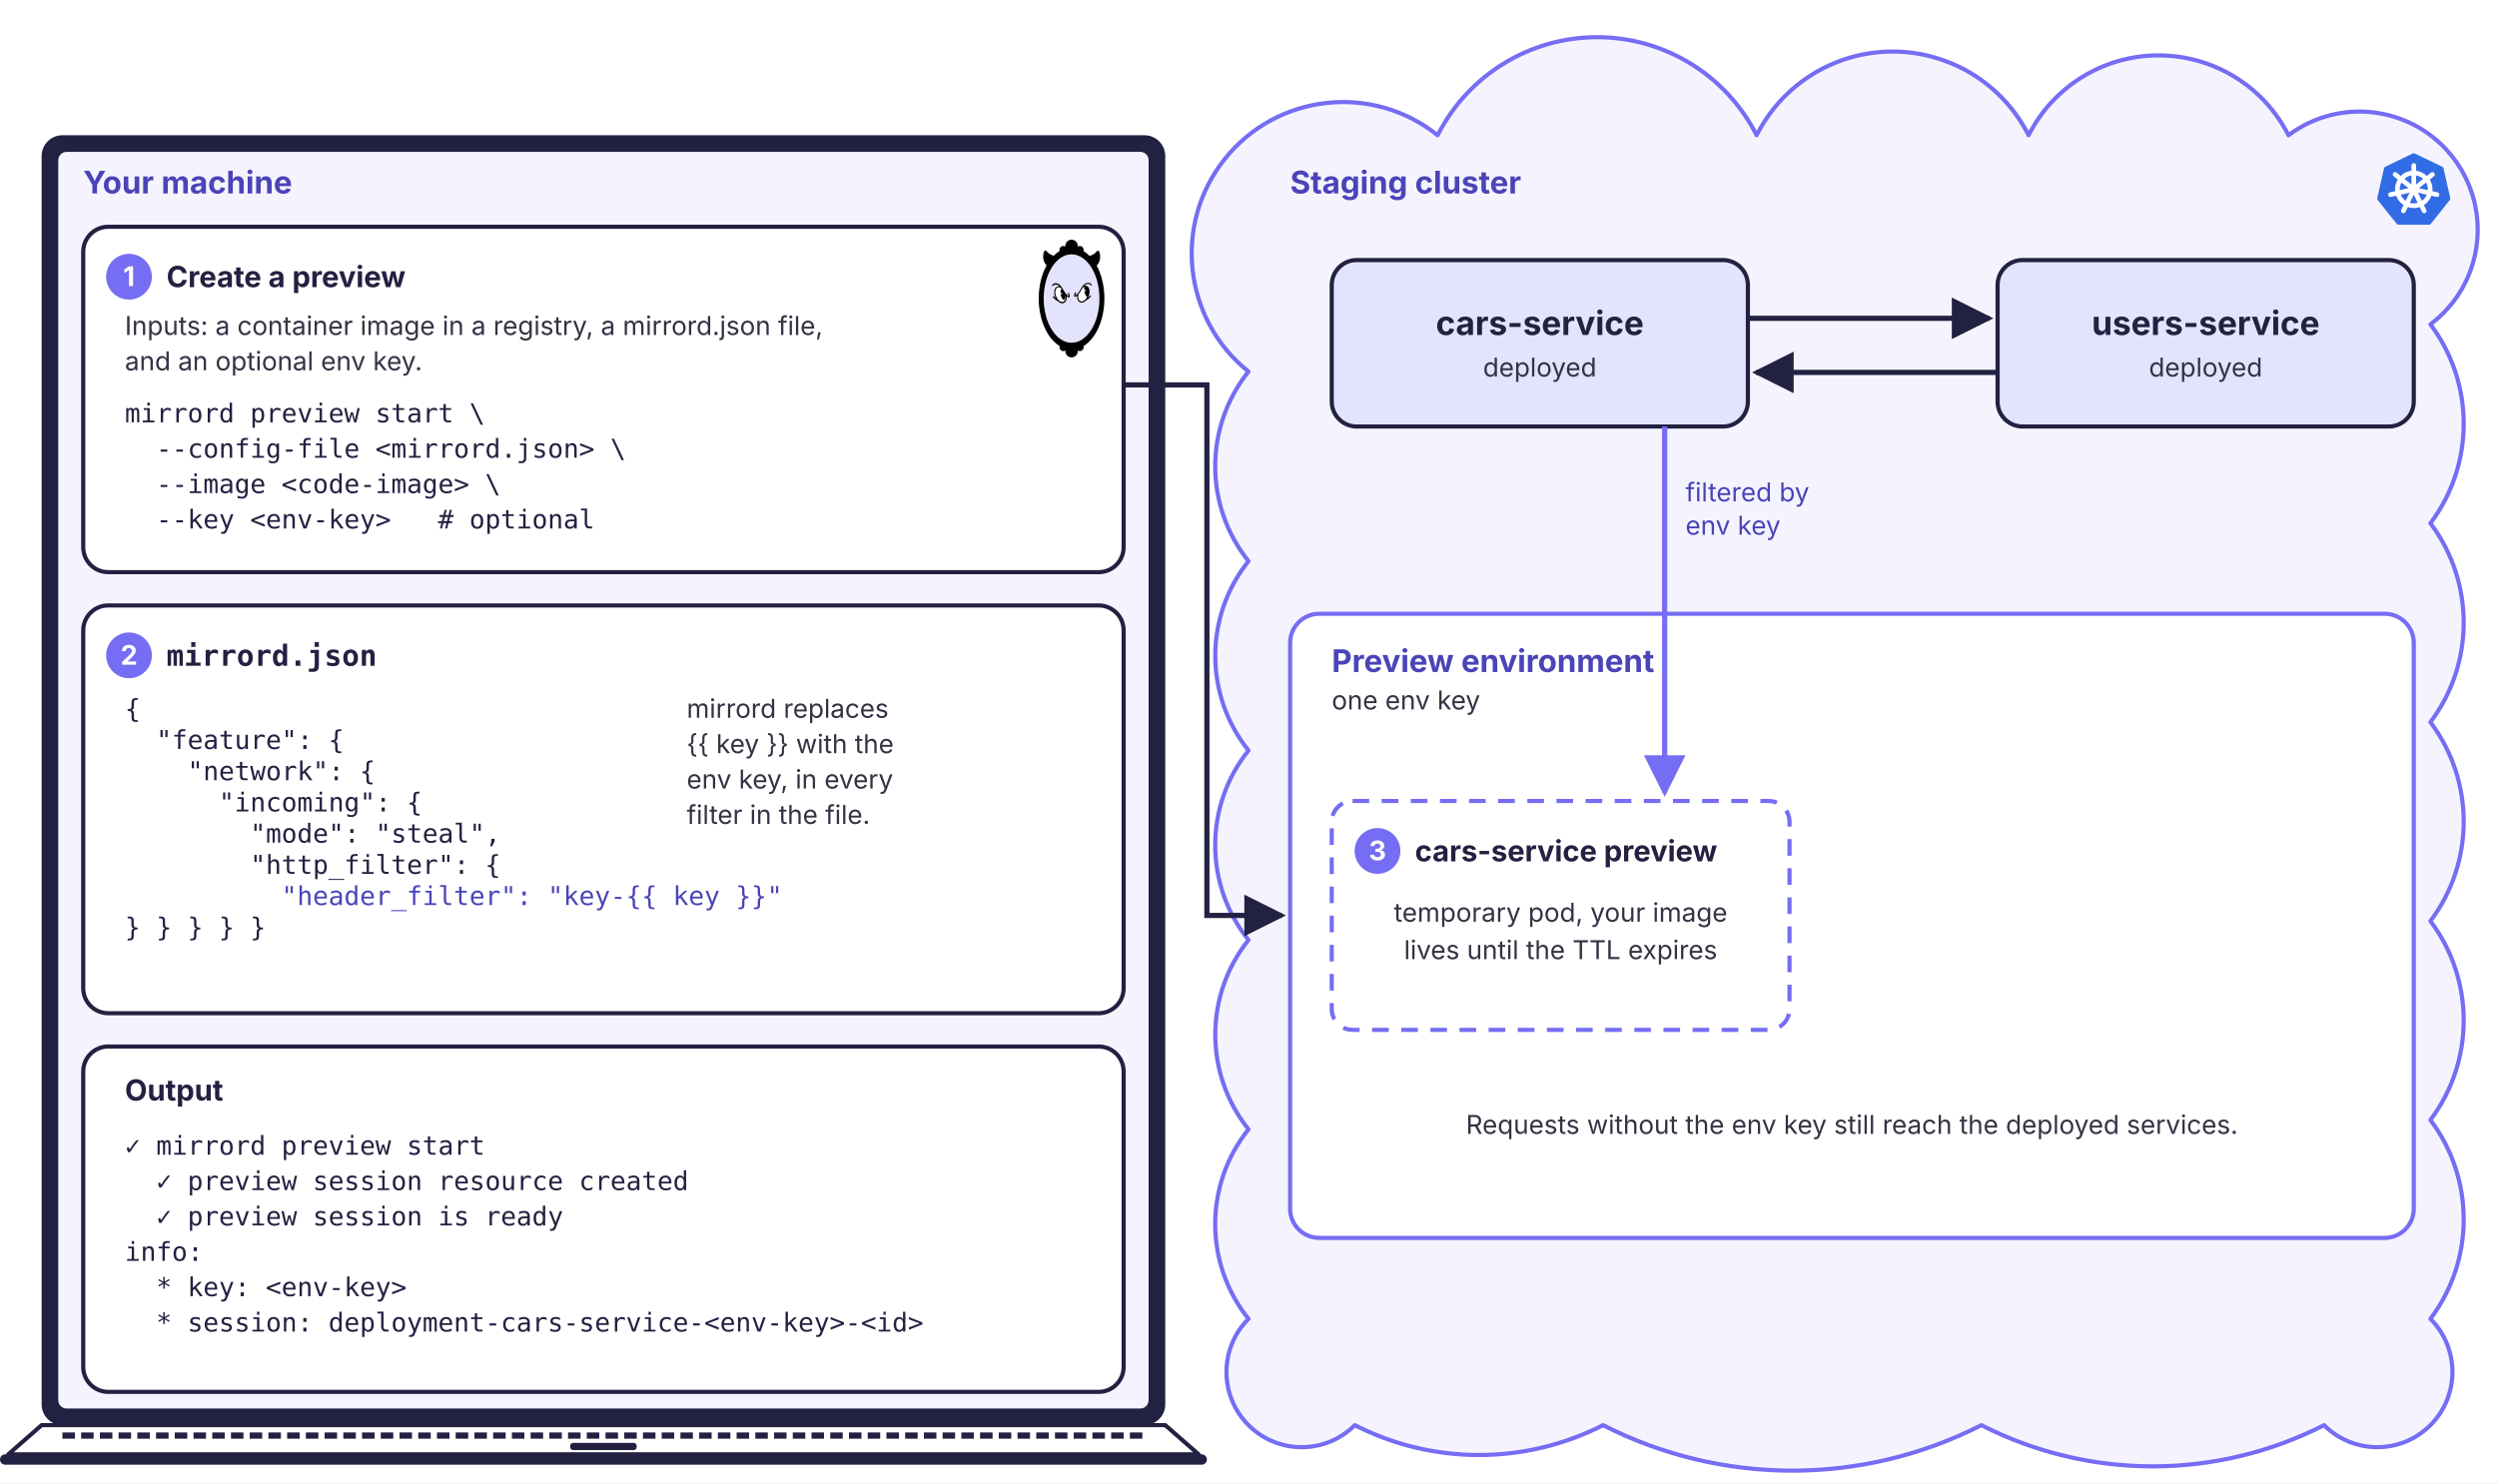
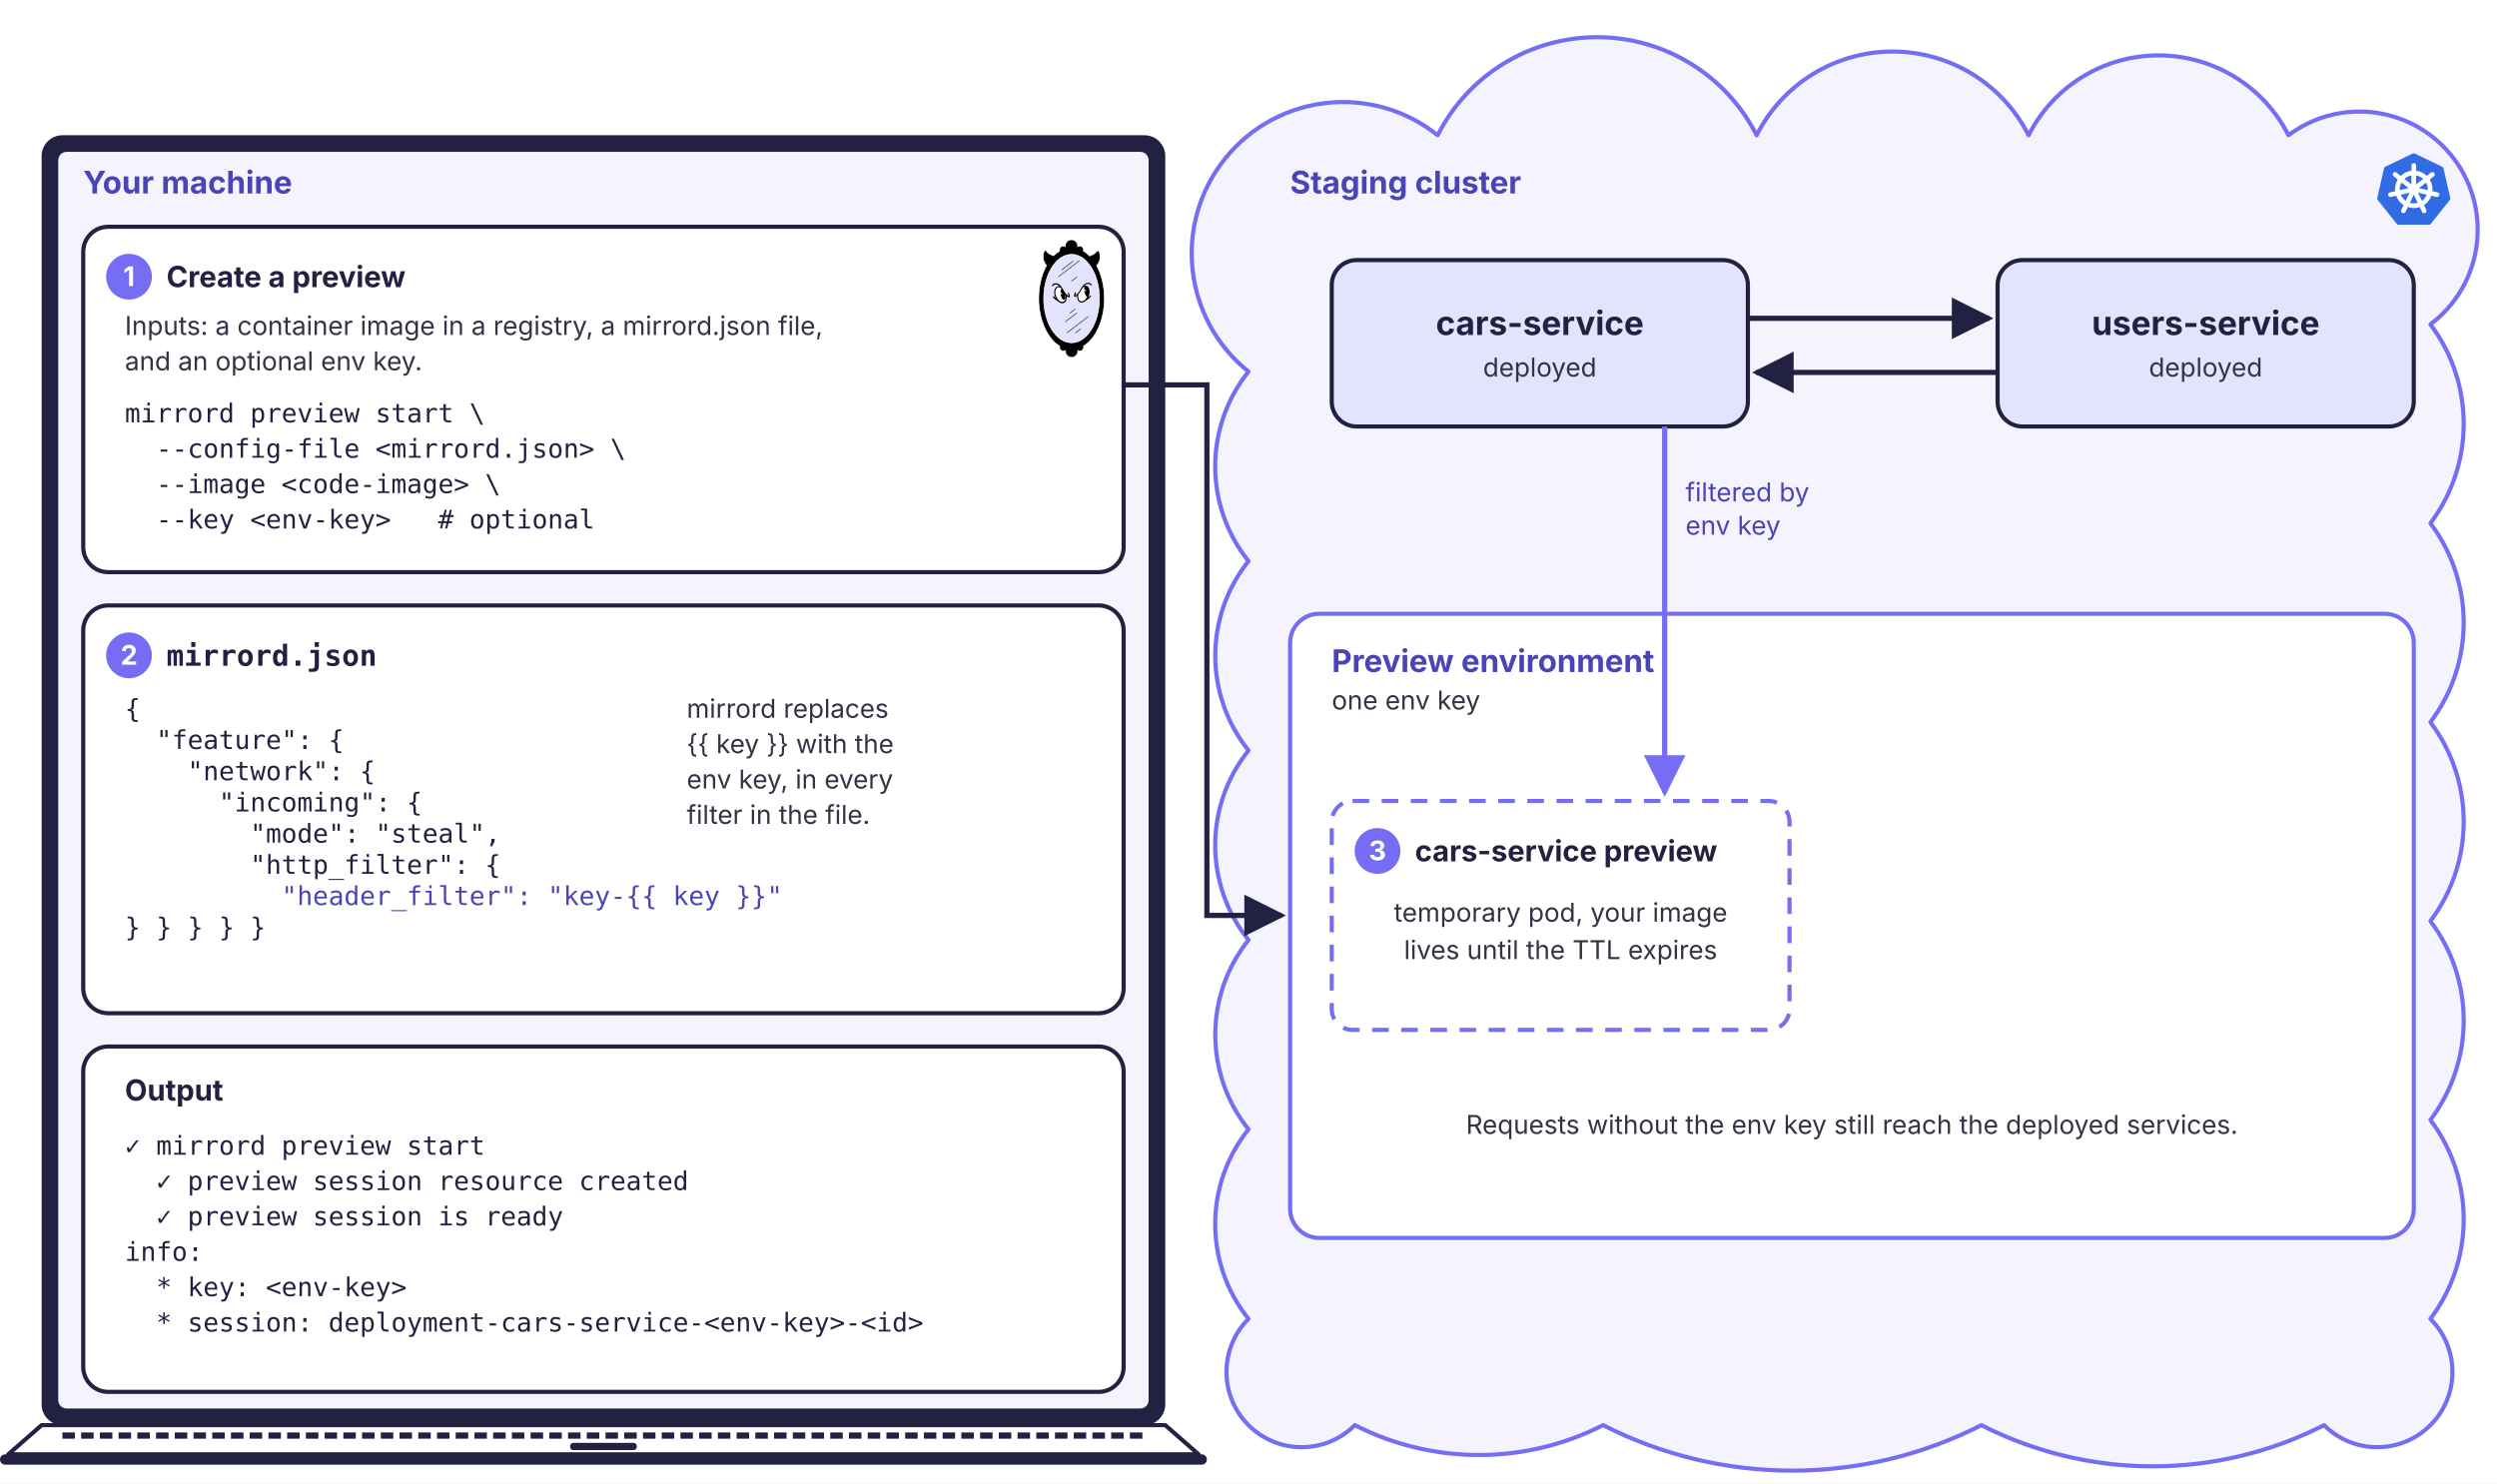
<svg xmlns="http://www.w3.org/2000/svg" viewBox="0 -45 1200 713" width="1200" height="713" font-family="Inter, Helvetica, Arial, sans-serif" role="img" aria-labelledby="t d">
  <defs>
    <marker id="arrow" viewBox="0 0 10 10" refX="9" refY="5" markerWidth="8" markerHeight="8" orient="auto-start-reverse">
      <path d="M0 0 L10 5 L0 10 z" fill="#232141" />
    </marker>
    <marker id="arrow-purple" viewBox="0 0 10 10" refX="9" refY="5" markerWidth="8" markerHeight="8" orient="auto-start-reverse">
      <path d="M0 0 L10 5 L0 10 z" fill="#756DF3" />
    </marker>
    <symbol id="k8s" viewBox="0 0 32 32">
      <polygon points="16.00,1.60 27.73,7.25 30.62,19.94 22.51,30.11 9.49,30.11 1.38,19.94 4.27,7.25" fill="#326CE5" stroke="#326CE5" stroke-width="2" stroke-linejoin="round" />
      <g fill="none" stroke="#ffffff" stroke-width="2" stroke-linecap="round">
        <circle cx="16" cy="16" r="7" />
        <line x1="16.00" y1="13.40" x2="16.00" y2="5.80" />
        <line x1="18.03" y1="14.38" x2="23.97" y2="9.64" />
        <line x1="18.53" y1="16.58" x2="25.94" y2="18.27" />
        <line x1="17.13" y1="18.34" x2="20.43" y2="25.19" />
        <line x1="14.87" y1="18.34" x2="11.57" y2="25.19" />
        <line x1="13.47" y1="16.58" x2="6.06" y2="18.27" />
        <line x1="13.97" y1="14.38" x2="8.03" y2="9.64" />
      </g>
      <circle cx="16" cy="16" r="2.4" fill="#ffffff" />
    </symbol>
    <symbol id="mirrord" viewBox="97 61 391 696">
      <path fill="#ffffff" d="M255.6,387c4.1,19.1-0.9,36.1-12,40.5c-8.2,3.2-17.8,0-26.5-8.2c-0.3-0.6-0.9-0.9-1.5-1.2c0,0,0,0-0.3-0.3 c-5.5-5.6-10.5-13.2-14-22c-4.7-11.5-6.1-23.2-4.4-33.5c1.8-9.4,6.1-16.1,12.8-18.8c5.5-2.3,12.5-1.5,19.3,2.6 c1.5,2.3,2.6,4.4,3.8,6.2c-4.1,2.6-6.4,10.3-6.4,20.3l3.2,1.8l11.1,6.5l-12.5,1.5h-0.9c0.3,1.2,0.3,2.3,0.6,3.5 c3.2,17.9,12,31.1,19,29.7c6.4-1.2,9.6-14.4,7.6-30.2C255.3,386.4,255.6,386.7,255.6,387z" />
      <path fill="#ffffff" d="M384,398.4c-3.2,6.8-7.3,12.3-12,17c0,0,0,0-0.3,0c-0.6,0.3-0.9,0.9-1.2,1.2c-8.7,7.9-18.4,11.5-26.5,8.2 c-11.1-4.7-16-21.4-12-40.5c1.5-1.8,3.2-3.8,4.7-5.6c5-6.5,9-13.2,12.8-20l1.2-2.1c1.2-1.8,2-3.8,3.2-5.6c1.2-2.1,2.6-4.4,4.4-7 c3.5-2.1,6.7-3.2,9.9-3.8c-2,4.7-2.3,10.3-2.3,15.3l3.2,1.8l11.1,6.5l-12.5,1.5h-0.9c0.3,1.2,0.3,2.3,0.6,3.8 C370.5,384.6,377.5,397,384,398.4z" />
-       <path fill="#E4E3FD" d="M405,391.7c-1.5-1.2-3.8-0.9-5,0.6c-3.2,4.1-7,7.9-11.1,11.5c1.2-2.3,2.6-5,3.5-7.6 c5.3-12.6,6.7-25.8,4.7-37.3c-2.3-12-8.2-20.6-16.9-24.1c-4.1-1.8-8.8-2.1-13.7-1.2c4.4-4.4,10.2-8.5,17.5-10 c8.2-1.5,16.6,1.5,20.4,7.3c1.2,1.5,3.2,2.1,5,0.9c1.5-1.2,2-3.2,0.9-4.7c-5.5-8.2-16.6-12.3-27.4-10c-11.1,2.1-19.3,9.7-24.2,15.6 c-2,2.3-3.8,5-5.5,7.3c-2,2.9-3.5,5.6-5,8.2c-1.2,2.1-2.3,3.8-3.2,5.6l-1.2,2.1c-3.8,6.5-7.6,13.2-12.3,19.1 c-5.8,7.6-11.7,12.9-18.4,16.7c0.6-5,2-9.7,4.4-14.1c0.9-1.8,0.3-3.8-1.5-4.7c-1.7-0.9-3.8-0.3-4.7,1.5c-2.9,5.6-4.7,11.5-5.3,17.6 c0,0.9-0.3,3.5,1.5,5.6c1.2,1.2,2.3,1.8,4.1,1.8c1.5,0,2.9-0.3,4.4-1.5c2.6-1.5,5.3-3.2,7.9-5.3c-1.7,18.5,5,34.1,17.5,39.3 c2.9,1.2,5.8,1.8,8.8,1.8c8.5,0,17.5-4.4,25.4-12c11.4-6.2,21.6-14.4,29.5-24.7C406.7,395.2,406.4,392.8,405,391.7z M292.1,149.1 c90.1,0,163.6,116.6,163.6,259.6s-73.5,259.6-163.6,259.6c-90.4,0-163.6-116.6-163.6-259.6S201.9,149.1,292.1,149.1z M280.1,399.6c1.8-2.1,1.5-4.7,1.5-5.6c-0.6-6.2-2.3-12.3-5-17.9c-0.9-1.8-2.9-2.3-4.7-1.5 c-1.8,0.9-2.3,2.9-1.5,4.7c2.3,4.4,3.8,9.4,4.4,14.1c-6.4-3.8-12.5-9.4-18.4-16.7c-4.7-6.2-8.8-12.9-12.3-19.1l-1.5-2.3 c-1.2-1.8-2-3.8-3.2-5.6c-1.5-2.3-2.9-5.3-5-8.2c0,0,0,0,0-0.3c-1.5-2.3-3.5-5-5.5-7.3c-5-5.9-13.1-13.2-24.2-15.6 c-10.8-2.1-21.9,2.1-27.4,10c-1.2,1.5-0.6,3.8,0.9,4.7c1.5,1.2,3.8,0.6,4.7-0.9c4.1-5.9,12.5-8.8,20.4-7.3 c7.3,1.5,13.1,5.9,17.5,10c-4.7-0.9-9.3-0.3-13.7,1.2c-8.8,3.5-14.6,12-16.9,24.1c-2,11.5-0.3,24.7,4.7,37.3 c1.2,2.6,2.3,5.3,3.5,7.6c-4.1-3.5-7.9-7.3-11.1-11.5c-1.2-1.5-3.5-1.8-5-0.6c-1.5,1.2-1.8,3.5-0.6,5c8.2,10,18.4,18.5,29.5,24.7 c7.9,7.6,16.9,11.7,25.7,11.7c2.9,0,6.1-0.6,8.8-1.8c12.5-5.3,19-20.6,17.5-39.3c2.6,2.1,5,3.8,7.9,5.3c1.5,0.9,2.9,1.2,4.4,1.2 C277.8,401.4,279.2,400.8,280.1,399.6z" />
+       <path fill="#E4E3FD" d="M405,391.7c-1.5-1.2-3.8-0.9-5,0.6c-3.2,4.1-7,7.9-11.1,11.5c1.2-2.3,2.6-5,3.5-7.6 c5.3-12.6,6.7-25.8,4.7-37.3c-2.3-12-8.2-20.6-16.9-24.1c-4.1-1.8-8.8-2.1-13.7-1.2c4.4-4.4,10.2-8.5,17.5-10 c8.2-1.5,16.6,1.5,20.4,7.3c1.2,1.5,3.2,2.1,5,0.9c1.5-1.2,2-3.2,0.9-4.7c-5.5-8.2-16.6-12.3-27.4-10c-11.1,2.1-19.3,9.7-24.2,15.6 c-2,2.3-3.8,5-5.5,7.3c-2,2.9-3.5,5.6-5,8.2c-1.2,2.1-2.3,3.8-3.2,5.6l-1.2,2.1c-3.8,6.5-7.6,13.2-12.3,19.1 c-5.8,7.6-11.7,12.9-18.4,16.7c0.6-5,2-9.7,4.4-14.1c0.9-1.8,0.3-3.8-1.5-4.7c-1.7-0.9-3.8-0.3-4.7,1.5c-2.9,5.6-4.7,11.5-5.3,17.6 c0,0.9-0.3,3.5,1.5,5.6c1.2,1.2,2.3,1.8,4.1,1.8c1.5,0,2.9-0.3,4.4-1.5c2.6-1.5,5.3-3.2,7.9-5.3c-1.7,18.5,5,34.1,17.5,39.3 c2.9,1.2,5.8,1.8,8.8,1.8c8.5,0,17.5-4.4,25.4-12c11.4-6.2,21.6-14.4,29.5-24.7C406.7,395.2,406.4,392.8,405,391.7z M292.1,149.1 c90.1,0,163.6,116.6,163.6,259.6s-73.5,259.6-163.6,259.6c-90.4,0-163.6-116.6-163.6-259.6S201.9,149.1,292.1,149.1z M389.5,517.3 c0.9-0.6,0.9-1.8,0.3-2.3c-0.6-0.9-1.8-0.9-2.3-0.3l-122.5,93.7c-0.9,0.6-0.9,1.8-0.3,2.3c0.3,0.3,0.9,0.6,1.5,0.6 c0.3,0,0.9,0,1.2-0.3L389.5,517.3z M346.9,589c0.9-0.6,0.9-1.8,0.3-2.3c-0.6-0.9-1.8-0.9-2.3-0.3l-31.2,23.2 c-0.9,0.6-0.9,1.8-0.3,2.3c0.3,0.6,0.9,0.9,1.5,0.9c0.3,0,0.6-0.3,0.9-0.3L346.9,589z M338.2,189.1c0.9-0.6,0.9-1.8,0.3-2.3 c-0.6-0.9-1.8-0.9-2.3-0.3l-122.5,93.4c-0.9,0.6-0.9,1.8-0.3,2.3c0.3,0.3,0.9,0.6,1.5,0.6c0.3,0,0.9,0,0.9-0.3L338.2,189.1z M324.4,284.5c0.9-0.6,0.9-1.8,0.3-2.3c-0.6-0.9-1.7-0.9-2.3-0.3l-31.2,22.9c-0.9,0.6-0.9,1.8-0.3,2.3c0.3,0.6,0.9,0.6,1.5,0.6 c0.3,0,0.6,0,0.9-0.3L324.4,284.5z M322.7,495.9c0.9-0.6,0.9-1.8,0.3-2.3c-0.6-0.9-1.8-0.9-2.3-0.3l-66.2,50.8 c-0.9,0.6-0.9,1.8-0.3,2.3c0.3,0.3,0.9,0.6,1.5,0.6c0.3,0,0.6,0,0.9-0.3L322.7,495.9z M314.8,472.4c0.9-0.6,0.9-1.8,0.3-2.3 c-0.6-0.9-1.8-0.9-2.3-0.3L281.6,493c-0.9,0.6-0.9,1.8-0.3,2.3c0.3,0.6,0.9,0.9,1.5,0.9c0.3,0,0.9-0.3,0.9-0.3L314.8,472.4z M302.3,190.5c0.9-0.6,0.9-1.8,0.3-2.3c-0.6-0.9-1.7-0.9-2.3-0.3L234,239c-0.9,0.6-0.9,1.8-0.3,2.3c0.3,0.3,0.9,0.6,1.5,0.6 c0.3,0,0.9,0,1.2-0.3L302.3,190.5z M280.1,399.6c1.8-2.1,1.5-4.7,1.5-5.6c-0.6-6.2-2.3-12.3-5-17.9c-0.9-1.8-2.9-2.3-4.7-1.5 c-1.8,0.9-2.3,2.9-1.5,4.7c2.3,4.4,3.8,9.4,4.4,14.1c-6.4-3.8-12.5-9.4-18.4-16.7c-4.7-6.2-8.8-12.9-12.3-19.1l-1.5-2.3 c-1.2-1.8-2-3.8-3.2-5.6c-1.5-2.3-2.9-5.3-5-8.2c0,0,0,0,0-0.3c-1.5-2.3-3.5-5-5.5-7.3c-5-5.9-13.1-13.2-24.2-15.6 c-10.8-2.1-21.9,2.1-27.4,10c-1.2,1.5-0.6,3.8,0.9,4.7c1.5,1.2,3.8,0.6,4.7-0.9c4.1-5.9,12.5-8.8,20.4-7.3 c7.3,1.5,13.1,5.9,17.5,10c-4.7-0.9-9.3-0.3-13.7,1.2c-8.8,3.5-14.6,12-16.9,24.1c-2,11.5-0.3,24.7,4.7,37.3 c1.2,2.6,2.3,5.3,3.5,7.6c-4.1-3.5-7.9-7.3-11.1-11.5c-1.2-1.5-3.5-1.8-5-0.6c-1.5,1.2-1.8,3.5-0.6,5c8.2,10,18.4,18.5,29.5,24.7 c7.9,7.6,16.9,11.7,25.7,11.7c2.9,0,6.1-0.6,8.8-1.8c12.5-5.3,19-20.6,17.5-39.3c2.6,2.1,5,3.8,7.9,5.3c1.5,0.9,2.9,1.2,4.4,1.2 C277.8,401.4,279.2,400.8,280.1,399.6z" />
      <path d="M439.4,215.2c29.5,54,45.5,122.4,45.5,193.8c0,123.6-49,234.9-122.8,279.2c0.6,2.1,1.2,4.4,1.2,6.8 c0,12.3-10.2,22.6-22.5,22.6c-4.4,0-8.8-1.2-12.3-3.5c0.3,1.2,0.3,2.6,0.3,3.8c0,20.3-16.3,36.7-36.5,36.7s-36.5-16.4-36.5-36.7 c0-1.2,0-2.6,0.3-3.8c-3.5,2.3-7.9,3.5-12.3,3.5c-12.3,0-22.5-10-22.5-22.6c0-2.3,0.3-4.7,1.2-6.8C148.6,643.6,99.3,532.3,99.3,409 c0-71.9,16.3-140.9,46.4-195.3c-1.5-0.9-2.3-2.1-3.5-3.2c-9.9-11.2-15.5-26.4-16.9-42.6c-0.6-11.5,0.9-23.2,5-33.8 c0.6-1.8,2.6-6.8,7.6-7.3c5.3-0.6,8.5,3.8,11.4,7.9c1.2,1.5,2.3,2.9,2.9,3.8c5.5,5.3,12.5,9.7,21.6,13.8c4.4,2.1,9,3.8,13.4,5.3 c11.1-11.2,22.8-20.6,35-27.9c-0.6-2.3-1.2-4.4-1.2-6.8c0-12.3,10.2-22.6,22.5-22.6c4.4,0,8.8,1.2,12.3,3.5c0-1.2-0.3-2.6-0.3-3.8 c0-20.3,16.3-36.7,36.5-36.7c20.1,0,36.5,16.4,36.5,36.7c0,1.2,0,2.6-0.3,3.8c3.5-2.3,7.9-3.5,12.3-3.5c12.5,0,22.5,10.3,22.5,22.6 c0,2.3-0.3,4.7-1.2,6.8c12.5,7.6,24.8,17.3,36.2,29.1c4.7-1.5,9-3.2,13.7-5.3c9-4.1,16-8.5,21.6-13.8c0.9-0.9,2-2.3,2.9-3.8 c2.9-4.1,6.1-8.5,11.4-7.9c5,0.6,7,5.6,7.6,7.3c4.1,10.6,5.5,22.3,4.7,33.8c-1.2,15.9-7,31.4-16.9,42.6 C442.3,212.6,441.1,214,439.4,215.2z M455.7,409c0-143.3-73.5-259.6-163.6-259.6c-90.4,0-163.6,116.6-163.6,259.6 c0,143,73.5,259.6,163.6,259.6C382.5,668.6,455.7,552,455.7,409z" />
+       <path fill="#ffffff" d="M292.4,756.6c-21.2,0-38.5-17.4-38.5-38.7c0-0.1,0-0.2,0-0.3c-3,1.3-6.5,2-10,2c-13.5,0-24.5-11-24.5-24.6 c0-2.2,0.2-4.2,0.7-5.9c-36.1-22.2-66.8-60.3-88.9-110.2C109,528.5,97.3,469.7,97.3,409c0-71.5,16.3-140.6,45.8-194.7 c-0.6-0.5-1.1-1-1.5-1.5c-0.3-0.3-0.5-0.6-0.8-0.8l-0.1-0.1c-9.7-10.9-15.9-26.4-17.4-43.7c-0.6-12.5,1.1-24.4,5.1-34.7 c0.8-2.3,3.2-7.9,9.2-8.6c6.5-0.7,10.4,4.7,13.2,8.7c1.1,1.4,2.2,2.8,2.9,3.7c5.3,5,11.9,9.2,20.9,13.3c3.5,1.7,7.6,3.3,12.1,4.8 c10.7-10.7,21.9-19.6,33.2-26.5c-0.5-1.9-0.9-3.7-0.9-5.8c0-13.3,11.2-24.6,24.5-24.6c3.5,0,6.9,0.7,10,2c0-0.1,0-0.2,0-0.3 c0-21.3,17.3-38.7,38.5-38.7c21.2,0,38.5,17.4,38.5,38.7c0,0.1,0,0.2,0,0.3c3-1.3,6.5-2,10-2c13.5,0,24.5,11,24.5,24.6 c0,2.2-0.2,4.2-0.7,5.9c12.2,7.6,23.8,16.9,34.3,27.6c3.7-1.2,7.6-2.7,12.3-4.8c9-4.1,15.7-8.4,21-13.4c0.7-0.7,1.8-2,2.6-3.4 l0.1-0.1c2.8-4,6.7-9.5,13.2-8.8c6,0.7,8.5,6.3,9.3,8.7c4,10.4,5.7,22.4,4.8,34.5c-1.2,16.6-7.5,32.4-17.2,43.5c-0.4,1-1.3,2-2.4,3 c29,53.9,44.9,122.4,44.9,193.3c0,60.9-11.7,119.7-33.9,170.2c-22,49.9-52.6,87.9-88.6,110c0.5,1.9,0.8,3.8,0.8,5.8 c0,13.3-11.2,24.6-24.5,24.6c-3.5,0-6.9-0.7-10-2c0,0.1,0,0.2,0,0.3C330.8,739.2,313.6,756.6,292.4,756.6z M259.4,709.5l-1.2,5 c-0.2,0.9-0.2,2.3-0.2,3.3c0,19.1,15.5,34.7,34.5,34.7s34.5-15.6,34.5-34.7c0-1.1,0-2.4-0.2-3.3l-1.2-5l4.3,2.9 c3.1,2.1,7,3.2,11.1,3.2c11.1,0,20.5-9.4,20.5-20.6c0-2.1-0.5-4.2-1.1-6.2l-0.4-1.5l1.3-0.8c72.9-43.8,121.8-155.3,121.8-277.5 c0-70.8-16.1-139.3-45.3-192.8l-0.9-1.6l1.5-1c1.6-1.1,2.3-2.2,2.4-2.5l0.1-0.4l0.3-0.3c9.3-10.4,15.2-25.5,16.4-41.4 c0.9-11.6-0.7-22.9-4.5-32.9c-0.6-1.7-2.3-5.6-6-6.1c-3.8-0.4-6.3,2.6-9.5,7c-0.9,1.5-2.1,3-3.2,4.1c-5.7,5.4-12.7,9.9-22.2,14.2 c-5.4,2.4-9.7,4-13.9,5.4l-1.2,0.4l-0.9-0.9c-10.9-11.3-23-21-35.8-28.8l-1.5-0.9l0.7-1.6c0.7-1.6,1-3.5,1-6 c0-11.4-9.2-20.6-20.5-20.6c-4.1,0-8.1,1.1-11.1,3.2l-4.3,2.9l1.2-5c0.2-0.9,0.2-2.3,0.2-3.3c0-19.1-15.5-34.7-34.5-34.7 c-19,0-34.5,15.6-34.5,34.7c0,0.5,0.1,1.1,0.1,1.7c0.1,0.7,0.2,1.4,0.2,2.1v3.8l-3.1-2.1c-3.1-2.1-7-3.2-11.1-3.2 c-11.1,0-20.5,9.4-20.5,20.6c0,1.9,0.4,3.6,0.9,5.6l0.5,2.1l-1.3,0.8c-11.8,7.1-23.5,16.4-34.6,27.6l-0.9,0.9l-1.2-0.4 c-5.1-1.7-9.7-3.5-13.6-5.4c-9.5-4.3-16.5-8.8-22.1-14.2l-0.2-0.2l-0.1-0.2c-0.5-0.8-1.7-2.2-2.8-3.6l-0.1-0.1 c-3.1-4.4-5.7-7.5-9.5-7.1c-3.7,0.4-5.4,4.3-5.9,6c-3.8,9.8-5.5,21.2-4.9,33c1.5,16.4,7.3,31.1,16.4,41.3c0.3,0.3,0.6,0.6,0.9,0.9 c0.7,0.8,1.4,1.5,2.2,2l1.6,1l-0.9,1.7c-29.7,53.8-46.1,122.8-46.1,194.3c0,121.9,49.2,233.4,122.4,277.5l1.5,0.9l-0.7,1.6 c-0.7,1.6-1,3.5-1,6c0,11.4,9.2,20.6,20.5,20.6c4.1,0,8.1-1.1,11.1-3.2L259.4,709.5z M292.1,670.6c-91.3,0-165.6-117.3-165.6-261.6 s74.3-261.6,165.6-261.6c91.3,0,165.6,117.3,165.6,261.6S383.4,670.6,292.1,670.6z M292.1,151.4c-89.1,0-161.6,115.5-161.6,257.6 c0,68.8,16.9,133.5,47.7,182.3c30.6,48.5,71,75.2,113.9,75.2c89.1,0,161.6-115.5,161.6-257.6C453.7,267,381.2,151.4,292.1,151.4z" />
+       <path d="M344.9,586.3c0.9-0.6,1.7-0.3,2.3,0.3c0.6,0.9,0.3,1.8-0.3,2.3l-31.2,23.2c-0.3,0.3-0.6,0.3-0.9,0.3 c-0.6,0-1.2-0.3-1.5-0.9c-0.6-0.9-0.3-1.8,0.3-2.3L344.9,586.3z" />
      <path d="M372,415.5c4.4-4.4,8.5-10.3,12-17c-6.4-1.8-13.4-13.8-16.3-29.7c-0.3-1.2-0.6-2.3-0.6-3.8h0.9l12.5-1.5l-11.1-6.5 l-3.2-1.8c0-5,0.3-10.6,2.3-15.3c-3.2,0.6-6.7,1.8-9.9,3.8c-1.8,2.3-3.2,5-4.4,7c-1.2,2.1-2.3,3.8-3.2,5.6l-1.2,2.1 c-3.8,6.5-7.9,13.5-12.8,20c-1.5,2.1-3.2,3.8-4.7,5.6c-4.1,19.1,0.9,35.8,12,40.5c8.2,3.2,17.8-0.3,26.5-8.2 C370.8,416.3,371.4,415.8,372,415.5z M410.5,326.8c1.2,1.5,0.9,3.8-0.9,4.7c-1.5,1.2-3.8,0.9-5-0.9c-4.1-5.9-12.5-8.8-20.4-7.3 c-7.3,1.5-13.1,5.9-17.5,10c4.7-0.9,9.3-0.3,13.7,1.2c8.8,3.5,14.9,12,16.9,24.1c2,11.5,0.3,24.7-4.7,37.3 c-1.2,2.6-2.3,5.3-3.5,7.6c4.1-3.5,7.9-7.3,11.1-11.5c1.2-1.5,3.5-1.8,5-0.6c1.5,1.2,1.7,3.5,0.6,5c-8.2,10.3-18.4,18.5-29.5,24.7 c-7.9,7.6-16.9,12-25.4,12c-3.2,0-6.1-0.6-8.8-1.8c-12.5-5.3-19-20.6-17.5-39.3c-2.6,2.1-5.3,3.8-7.9,5.3c-1.5,0.9-3.2,1.5-4.4,1.5 c-1.5,0-2.9-0.6-4.1-1.8c-1.7-2.1-1.5-4.7-1.5-5.6c0.6-6.2,2.3-12,5.3-17.6c0.9-1.8,2.9-2.3,4.7-1.5c1.8,0.9,2.3,2.9,1.5,4.7 c-2.3,4.4-3.8,9.4-4.4,14.1c6.4-3.8,12.5-9.4,18.4-16.7c4.7-6.2,8.8-12.6,12.3-19.1l1.2-2.1c1.2-2.1,2.3-3.8,3.2-5.6 c1.5-2.3,2.9-5.3,5-8.2c1.8-2.3,3.5-5,5.5-7.3c5-5.9,13.4-13.2,24.2-15.6C393.9,314.5,405,318.6,410.5,326.8z" />
+       <path d="M324.4,284.5l-31.5,23.2c-0.3,0.3-0.6,0.3-0.9,0.3c-0.6,0-1.2-0.3-1.5-0.6c-0.6-0.9-0.3-1.8,0.3-2.3l31.2-23.2 c0.9-0.6,1.7-0.3,2.3,0.3C325.6,282.7,325.3,283.9,324.4,284.5z" />
+       <path d="M312.8,469.5c0.9-0.6,1.8-0.3,2.3,0.3c0.6,0.9,0.3,1.8-0.3,2.3l-31.2,23.2c-0.3,0.3-0.6,0.3-0.9,0.3 c-0.6,0-1.2-0.3-1.5-0.9c-0.6-0.9-0.3-1.8,0.3-2.3L312.8,469.5z" />
+       <path d="M387.5,514.7c0.9-0.6,1.8-0.3,2.3,0.3c0.6,0.9,0.3,1.8-0.3,2.3L267,611c-0.3,0.3-0.6,0.3-1.2,0.3c-0.6,0-1.2-0.3-1.5-0.6 c-0.6-0.9-0.6-1.8,0.3-2.3L387.5,514.7z" />
+       <path d="M320.7,493c0.9-0.6,1.8-0.3,2.3,0.3c0.6,0.9,0.6,1.8-0.3,2.3l-66.2,51.1c-0.3,0.3-0.6,0.3-0.9,0.3c-0.6,0-1.2-0.3-1.5-0.6 c-0.6-0.9-0.6-1.8,0.3-2.3L320.7,493z" />
+       <path d="M300.2,187.9c0.9-0.6,1.7-0.3,2.3,0.3c0.6,0.9,0.6,1.8-0.3,2.3l-65.9,51.1c-0.3,0.3-0.6,0.3-1.2,0.3 c-0.6,0-0.9-0.3-1.5-0.6c-0.6-0.9-0.3-1.8,0.3-2.3L300.2,187.9z" />
+       <path d="M213.6,279.8l122.5-93.7c0.6-0.6,1.8-0.3,2.3,0.3c0.6,0.9,0.3,1.8-0.3,2.3l-122.5,93.7c-0.3,0.3-0.6,0.3-0.9,0.3 c-0.6,0-1.2-0.3-1.5-0.6C212.7,281.6,212.7,280.4,213.6,279.8z" />
      <path d="M243.9,427.5c11.1-4.4,16-21.4,12-40.5c-0.3-0.3-0.6-0.6-0.9-0.9c2,15.9-1.2,29.1-7.6,30.2c-7.3,1.5-15.8-12-19-29.7 c-0.3-1.2-0.3-2.3-0.6-3.5h0.9l12.5-1.5l-11.1-6.5l-3.2-1.8c0-10,2.3-17.6,6.4-20.3c-1.2-2.1-2.3-4.1-3.8-6.2 c-7-4.1-13.7-5-19.3-2.6c-6.4,2.6-11.1,9.4-12.8,18.8c-1.8,10-0.3,22,4.4,33.5c3.5,8.8,8.5,16.4,14,22c0,0,0.3,0,0.3,0.3 c0.6,0.3,1.2,0.9,1.5,1.2C225.9,427.2,235.8,430.7,243.9,427.5z M204.9,319.1c11.1,2.1,19.3,9.7,24.2,15.6c2,2.3,3.8,5,5.5,7.3 c0,0,0,0,0,0.3c2,2.9,3.5,5.6,5,8.2c1.2,1.8,2,3.5,3.2,5.6l1.5,2.3c3.8,6.5,7.6,12.9,12.3,19.1c5.8,7.3,11.7,12.9,18.4,16.7 c-0.6-5-2-9.7-4.4-14.1c-0.9-1.8-0.3-3.8,1.5-4.7c1.8-0.9,3.8-0.3,4.7,1.5c2.9,5.6,4.7,11.5,5,17.9c0,0.9,0.3,3.5-1.5,5.6 c-1.2,1.2-2.6,1.8-4.1,1.8c-1.5,0-2.9-0.6-4.4-1.2c-2.6-1.5-5.3-3.2-7.9-5.3c1.7,18.5-5,34.1-17.5,39.3c-2.9,1.2-5.8,1.8-8.8,1.8 c-8.5,0-17.5-4.4-25.7-11.7c-11.4-6.2-21.6-14.7-29.5-24.7c-1.2-1.5-0.9-3.8,0.6-5c1.5-1.2,3.8-0.9,5,0.6c3.2,4.1,7,7.9,11.1,11.5 c-1.2-2.3-2.6-5-3.5-7.6c-5-12.6-6.7-25.8-4.7-37.3c2-12,8.2-20.6,16.9-24.1c4.1-1.8,8.8-2.1,13.7-1.2c-4.4-4.4-10.2-8.8-17.5-10 c-8.2-1.5-16.6,1.5-20.4,7.3c-1.2,1.5-3.2,2.1-4.7,0.9c-1.5-1.2-2-3.2-0.9-4.7C183,320.9,194.1,317.1,204.9,319.1z" />
    </symbol>
  </defs>
  <rect x="0" y="-45" width="1200" height="713" fill="#ffffff" />
  <rect x="20" y="20" width="540" height="620" rx="10" fill="#232141" />
  <rect x="28" y="28" width="524" height="604" rx="4" fill="#F5F4FE" />
  <path d="M20 640 H560 L576 654 H4 Z" fill="#ffffff" stroke="#232141" stroke-width="2" stroke-linejoin="round" />
  <line x1="30" y1="645" x2="550" y2="645" stroke="#232141" stroke-width="3" stroke-dasharray="6 3" />
  <rect x="274" y="648.5" width="32" height="3.5" rx="1.5" fill="#232141" />
  <rect x="0" y="654" width="580" height="5" rx="2.5" fill="#232141" />
  <text x="40" y="48" font-size="15" font-weight="700" fill="#4a44b8">Your machine</text>
  <rect x="40" y="64" width="500" height="166" rx="12" fill="#ffffff" stroke="#232141" stroke-width="2" />
  <use href="#mirrord" x="499.0" y="70.0" width="32.0" height="57.0" />
  <circle cx="62" cy="88" r="11" fill="#756DF3" />
  <text x="62" y="92.5" font-size="13" font-weight="700" fill="#ffffff" text-anchor="middle">1</text>
  <text x="80" y="93" font-size="14" font-weight="700" fill="#232141">Create a preview</text>
  <text x="60" y="116" font-size="12.5" fill="#333344" xml:space="preserve">Inputs: a container image in a registry, a mirrord.json file,</text>
  <text x="60" y="133" font-size="12.5" fill="#333344" xml:space="preserve">and an optional env key.</text>
  <text x="60" y="158" font-size="12.5" font-family="Menlo, Consolas, monospace" fill="#232141" xml:space="preserve">mirrord preview start \</text>
  <text x="60" y="175" font-size="12.5" font-family="Menlo, Consolas, monospace" fill="#232141" xml:space="preserve">  --config-file &lt;mirrord.json&gt; \</text>
  <text x="60" y="192" font-size="12.5" font-family="Menlo, Consolas, monospace" fill="#232141" xml:space="preserve">  --image &lt;code-image&gt; \</text>
  <text x="60" y="209" font-size="12.5" font-family="Menlo, Consolas, monospace" fill="#232141" xml:space="preserve">  --key &lt;env-key&gt;   # optional</text>
  <rect x="40" y="246" width="500" height="196" rx="12" fill="#ffffff" stroke="#232141" stroke-width="2" />
  <circle cx="62" cy="270" r="11" fill="#756DF3" />
  <text x="62" y="274.5" font-size="13" font-weight="700" fill="#ffffff" text-anchor="middle">2</text>
  <text x="80" y="275" font-size="14" font-weight="700" fill="#232141" font-family="Menlo, Consolas, monospace">mirrord.json</text>
  <text x="60" y="300" font-size="12.5" font-family="Menlo, Consolas, monospace" fill="#232141" xml:space="preserve">{</text>
  <text x="60" y="315" font-size="12.5" font-family="Menlo, Consolas, monospace" fill="#232141" xml:space="preserve">  "feature": {</text>
  <text x="60" y="330" font-size="12.5" font-family="Menlo, Consolas, monospace" fill="#232141" xml:space="preserve">    "network": {</text>
  <text x="60" y="345" font-size="12.5" font-family="Menlo, Consolas, monospace" fill="#232141" xml:space="preserve">      "incoming": {</text>
  <text x="60" y="360" font-size="12.5" font-family="Menlo, Consolas, monospace" fill="#232141" xml:space="preserve">        "mode": "steal",</text>
  <text x="60" y="375" font-size="12.5" font-family="Menlo, Consolas, monospace" fill="#232141" xml:space="preserve">        "http_filter": {</text>
  <text x="60" y="390" font-size="12.5" font-family="Menlo, Consolas, monospace" fill="#4a44b8" xml:space="preserve">          "header_filter": "key-{{ key }}"</text>
  <text x="60" y="405" font-size="12.5" font-family="Menlo, Consolas, monospace" fill="#232141" xml:space="preserve">} } } } }</text>
  <text x="330" y="300" font-size="12.5" fill="#333344" xml:space="preserve">mirrord replaces</text>
  <text x="330" y="317" font-size="12.5" fill="#333344" xml:space="preserve">{{ key }} with the</text>
  <text x="330" y="334" font-size="12.5" fill="#333344" xml:space="preserve">env key, in every</text>
  <text x="330" y="351" font-size="12.5" fill="#333344" xml:space="preserve">filter in the file.</text>
  <rect x="40" y="458" width="500" height="166" rx="12" fill="#ffffff" stroke="#232141" stroke-width="2" />
  <text x="60" y="484" font-size="14" font-weight="700" fill="#232141">Output</text>
  <text x="60" y="510" font-size="12.5" font-family="Menlo, Consolas, monospace" fill="#232141" xml:space="preserve">✓ mirrord preview start</text>
  <text x="60" y="527" font-size="12.5" font-family="Menlo, Consolas, monospace" fill="#232141" xml:space="preserve">  ✓ preview session resource created</text>
  <text x="60" y="544" font-size="12.5" font-family="Menlo, Consolas, monospace" fill="#232141" xml:space="preserve">  ✓ preview session is ready</text>
  <text x="60" y="561" font-size="12.5" font-family="Menlo, Consolas, monospace" fill="#232141" xml:space="preserve">info:</text>
  <text x="60" y="578" font-size="12.5" font-family="Menlo, Consolas, monospace" fill="#232141" xml:space="preserve">  * key: &lt;env-key&gt;</text>
  <text x="60" y="595" font-size="12.5" font-family="Menlo, Consolas, monospace" fill="#232141" xml:space="preserve">  * session: deployment-cars-service-&lt;env-key&gt;-&lt;id&gt;</text>
  <path d="M600.0 588.9 A72.8 72.8 0 0 1 600.0 497.8 A72.8 72.8 0 0 1 600.0 406.8 A72.8 72.8 0 0 1 600.0 315.7 A72.8 72.8 0 0 1 600.0 224.7 A72.8 72.8 0 0 1 600.0 133.6 A72.7 72.7 0 0 1 690.9 20.0 A85.9 85.9 0 0 1 844.2 20.0 A73.2 73.2 0 0 1 974.9 20.0 A70.0 70.0 0 0 1 1099.8 20.0 A56.8 56.8 0 0 1 1168.0 110.9 A79.4 79.4 0 0 1 1168.0 206.5 A79.4 79.4 0 0 1 1168.0 302.1 A79.4 79.4 0 0 1 1168.0 397.7 A79.4 79.4 0 0 1 1168.0 493.3 A79.4 79.4 0 0 1 1168.0 588.9 A36.1 36.1 0 0 1 1116.9 640.0 A181.2 181.2 0 0 1 952.2 640.0 A199.9 199.9 0 0 1 770.4 640.0 A131.2 131.2 0 0 1 651.1 640.0 A36.1 36.1 0 0 1 600.0 588.9 Z" fill="#F5F4FE" stroke="#756DF3" stroke-width="2" stroke-linejoin="round" />
  <text x="620" y="48" font-size="15" font-weight="700" fill="#4a44b8">Staging cluster</text>
  <rect x="640" y="80" width="200" height="80" rx="12" fill="#E4E3FD" stroke="#232141" stroke-width="2" />
  <text x="740" y="116" font-size="16" font-weight="700" fill="#232141" text-anchor="middle">cars-service</text>
  <text x="740" y="136" font-size="12.5" fill="#333344" text-anchor="middle">deployed</text>
  <rect x="960" y="80" width="200" height="80" rx="12" fill="#E4E3FD" stroke="#232141" stroke-width="2" />
  <text x="1060" y="116" font-size="16" font-weight="700" fill="#232141" text-anchor="middle">users-service</text>
  <text x="1060" y="136" font-size="12.5" fill="#333344" text-anchor="middle">deployed</text>
  <line x1="840" y1="108" x2="956" y2="108" stroke="#232141" stroke-width="2.5" marker-end="url(#arrow)" />
  <line x1="960" y1="134" x2="844" y2="134" stroke="#232141" stroke-width="2.5" marker-end="url(#arrow)" />
  <rect x="620" y="250" width="540" height="300" rx="14" fill="#ffffff" stroke="#756DF3" stroke-width="2" />
  <text x="640" y="278" font-size="15" font-weight="700" fill="#4a44b8">Preview environment</text>
  <text x="640" y="296" font-size="12.5" fill="#333344">one env key</text>
  <line x1="800" y1="160" x2="800" y2="336" stroke="#756DF3" stroke-width="2.5" marker-end="url(#arrow-purple)" />
  <text x="810" y="196" font-size="12.5" fill="#4a44b8" text-anchor="start">filtered by</text>
  <text x="810" y="212" font-size="12.5" fill="#4a44b8" text-anchor="start">env key</text>
  <rect x="640" y="340" width="220" height="110" rx="10" fill="#ffffff" stroke="#756DF3" stroke-width="2" stroke-dasharray="8 6" />
  <circle cx="662" cy="364" r="11" fill="#756DF3" />
  <text x="662" y="368.5" font-size="13" font-weight="700" fill="#ffffff" text-anchor="middle">3</text>
  <text x="680" y="369" font-size="14" font-weight="700" fill="#232141">cars-service preview</text>
  <text x="750" y="398" font-size="12.5" fill="#333344" text-anchor="middle">temporary pod, your image</text>
  <text x="750" y="416" font-size="12.5" fill="#333344" text-anchor="middle">lives until the TTL expires</text>
  <text x="890" y="500" font-size="12.5" fill="#333344" text-anchor="middle">Requests without the env key still reach the deployed services.</text>
  <polyline points="540,140 580,140 580,395 616,395" fill="none" stroke="#232141" stroke-width="2.5" marker-end="url(#arrow)" />
  <use href="#k8s" x="1142" y="28" width="36" height="36" />
</svg>
